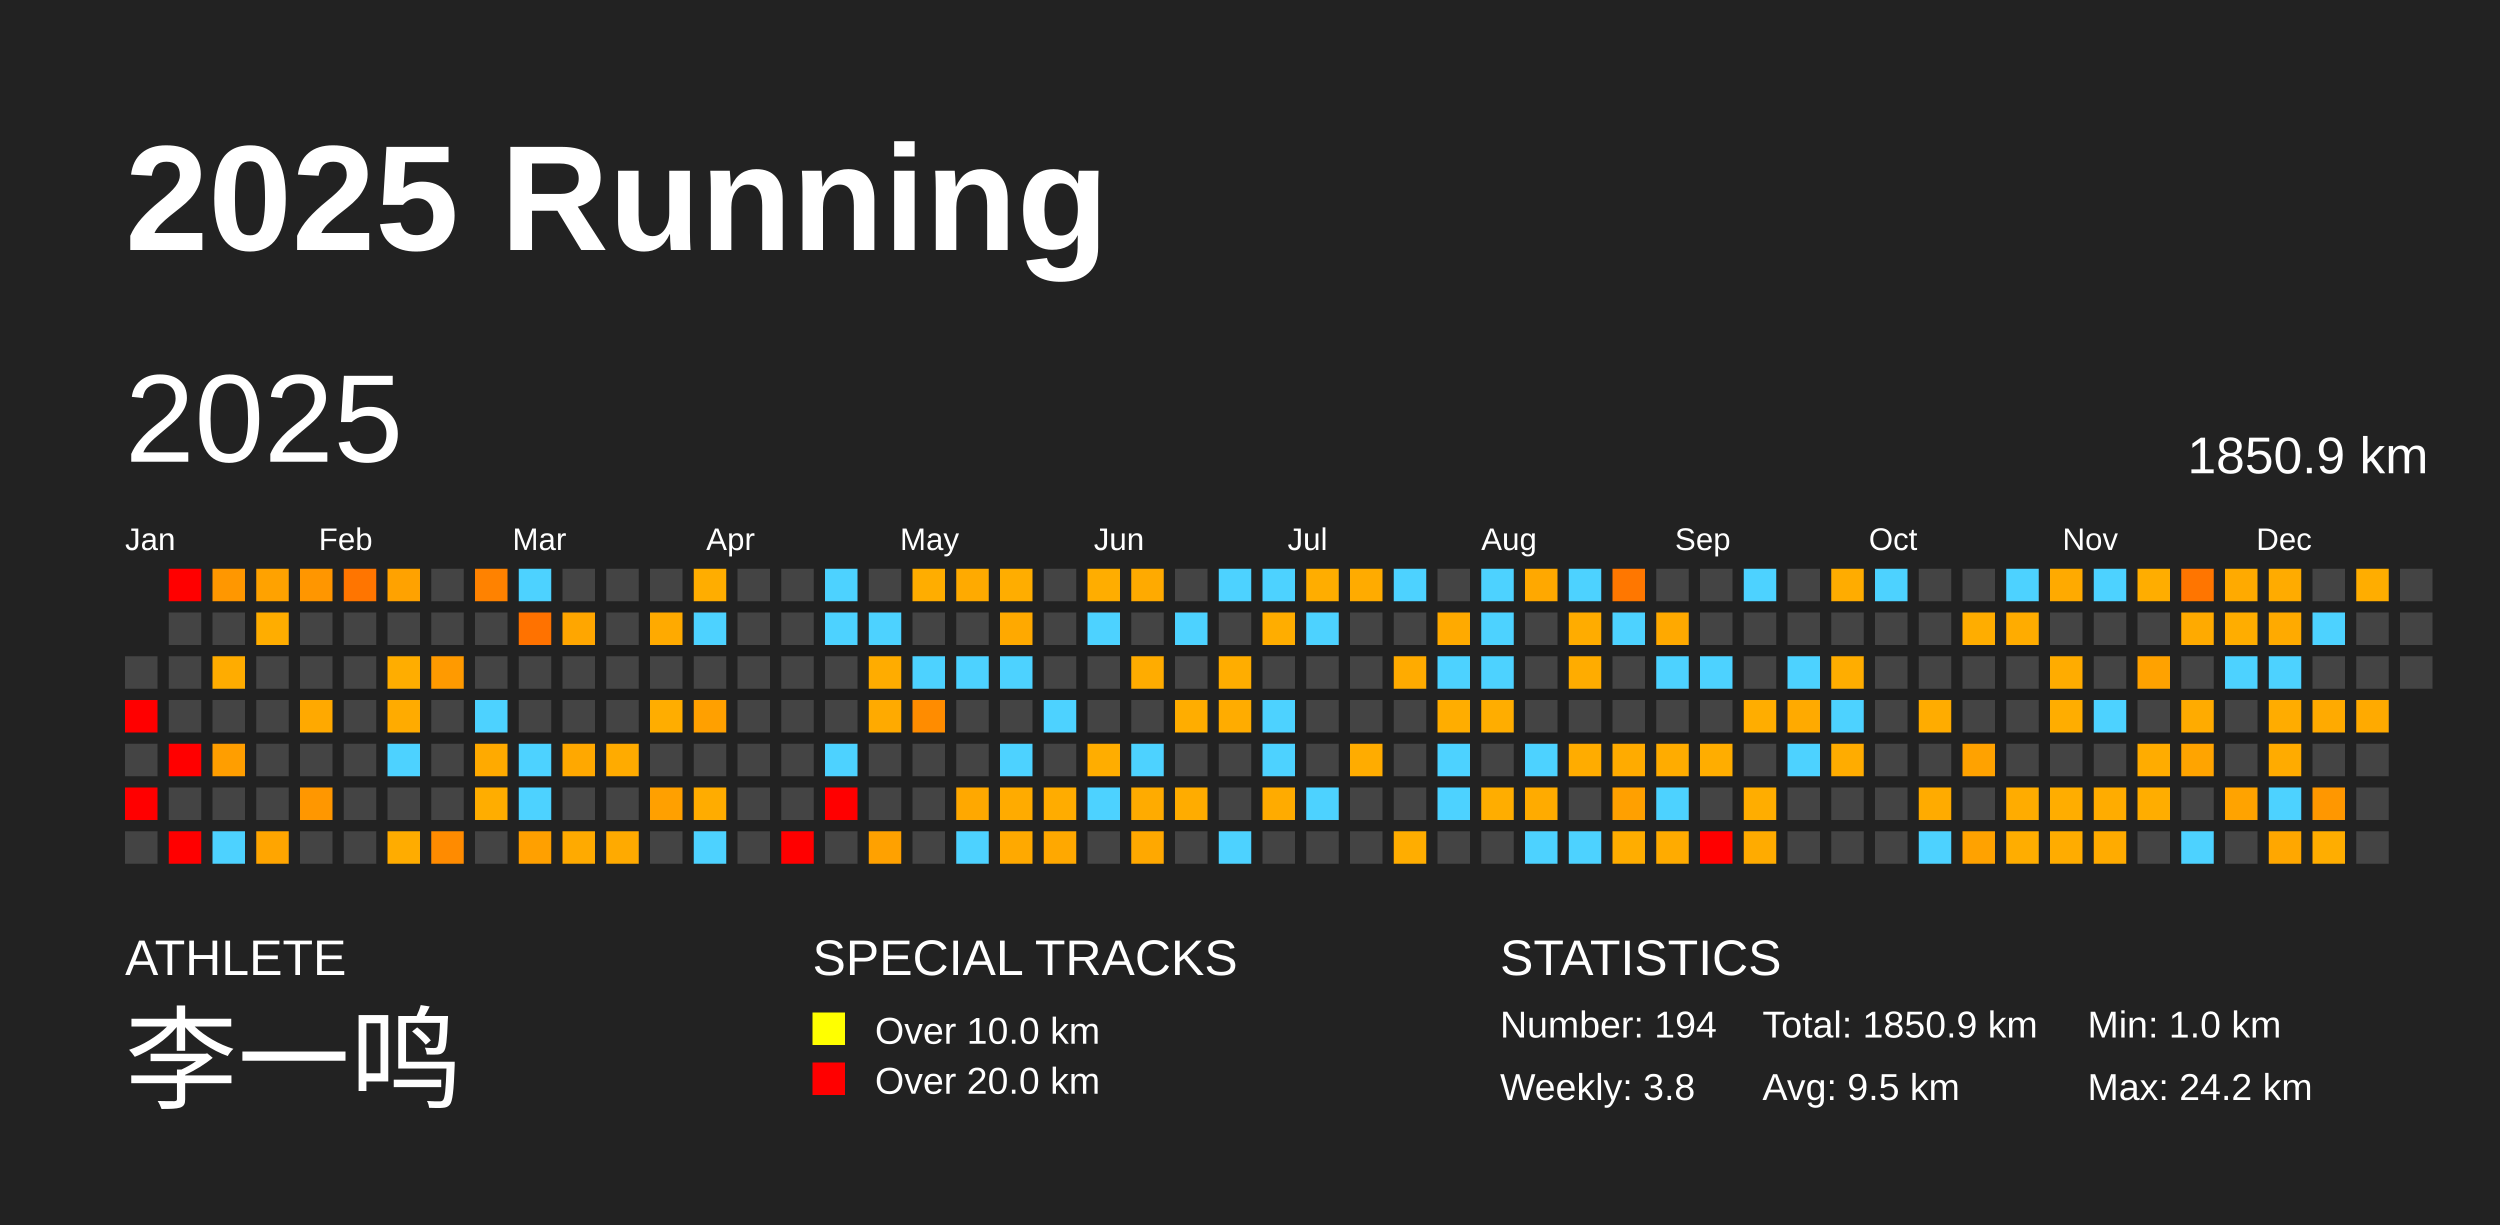
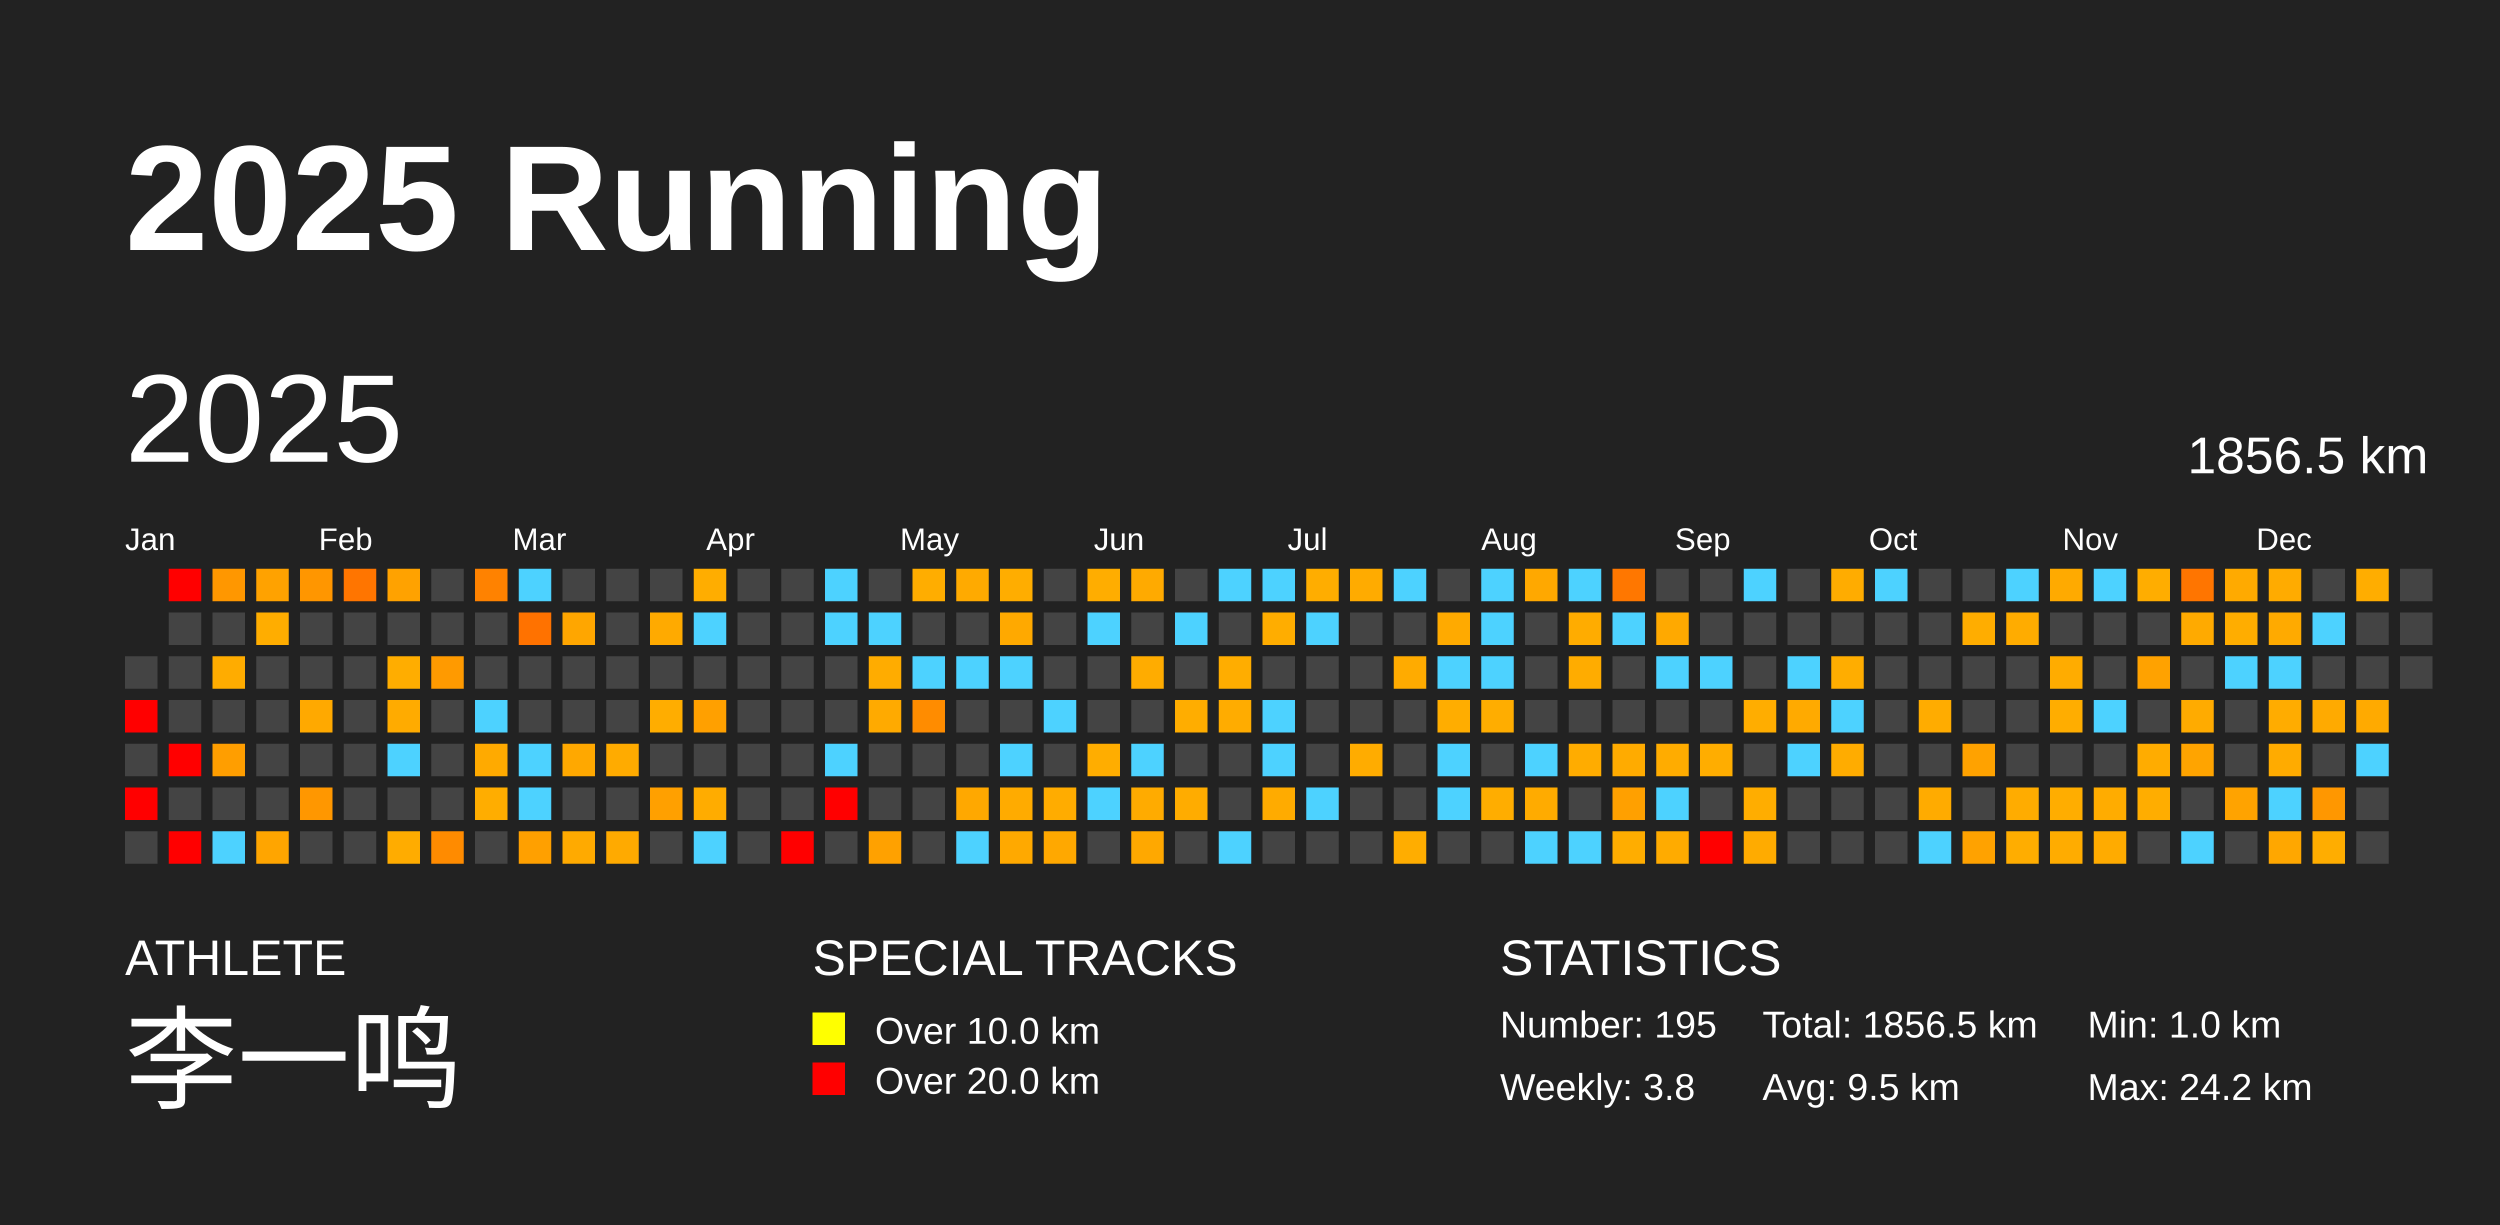
<svg xmlns="http://www.w3.org/2000/svg" baseProfile="full" height="98mm" version="1.1" viewBox="0,0,200,98" width="200mm">
  <defs />
  <rect fill="#222222" height="98" width="200" x="0" y="0" />
  <text fill="#FFFFFF" style="font-size:12px; font-family:Arial; font-weight:bold;" x="10" y="20">2025 Running</text>
  <text fill="#FFFFFF" style="font-size:4px; font-family:Arial" x="10" y="78">ATHLETE</text>
  <text fill="#FFFFFF" style="font-size:9px; font-family:Arial" x="10" y="88">李一鸣</text>
  <text fill="#FFFFFF" style="font-size:4px; font-family:Arial" x="65" y="78">SPECIAL TRACKS</text>
  <rect fill="yellow" height="2.6" width="2.6" x="65" y="81" />
  <text fill="#FFFFFF" style="font-size:3px; font-family:Arial" x="70" y="83.5">Over 10.0 km</text>
  <rect fill="red" height="2.6" width="2.6" x="65" y="85" />
  <text fill="#FFFFFF" style="font-size:3px; font-family:Arial" x="70" y="87.5">Over 20.0 km</text>
  <text fill="#FFFFFF" style="font-size:4px; font-family:Arial" x="120" y="78">STATISTICS</text>
-   <text fill="#FFFFFF" style="font-size:3px; font-family:Arial" x="120" y="83">Number: 194</text>
+   <text fill="#FFFFFF" style="font-size:3px; font-family:Arial" x="120" y="83">Number: 195</text>
  <text fill="#FFFFFF" style="font-size:3px; font-family:Arial" x="120" y="88">Weekly: 3.8</text>
-   <text fill="#FFFFFF" style="font-size:3px; font-family:Arial" x="141" y="83">Total: 1850.9 km</text>
+   <text fill="#FFFFFF" style="font-size:3px; font-family:Arial" x="141" y="83">Total: 1856.5 km</text>
  <text fill="#FFFFFF" style="font-size:3px; font-family:Arial" x="141" y="88">Avg: 9.5 km</text>
  <text fill="#FFFFFF" style="font-size:3px; font-family:Arial" x="167" y="83">Min: 1.0 km</text>
  <text fill="#FFFFFF" style="font-size:3px; font-family:Arial" x="167" y="88">Max: 24.2 km</text>
  <text dominant-baseline="hanging" fill="#FFFFFF" style="font-size:10.0px; font-family:Arial;" x="10" y="30">2025</text>
-   <text dominant-baseline="hanging" fill="#FFFFFF" style="font-size:4.125px; font-family:Arial;" x="175" y="35">1850.9 km</text>
+   <text dominant-baseline="hanging" fill="#FFFFFF" style="font-size:4.125px; font-family:Arial;" x="175" y="35">1856.5 km</text>
  <text fill="#FFFFFF" style="font-size:2.5px; font-family:Arial" x="10.0" y="44">Jan</text>
  <text fill="#FFFFFF" style="font-size:2.5px; font-family:Arial" x="25.5" y="44">Feb</text>
  <text fill="#FFFFFF" style="font-size:2.5px; font-family:Arial" x="41.0" y="44">Mar</text>
  <text fill="#FFFFFF" style="font-size:2.5px; font-family:Arial" x="56.5" y="44">Apr</text>
  <text fill="#FFFFFF" style="font-size:2.5px; font-family:Arial" x="72.0" y="44">May</text>
  <text fill="#FFFFFF" style="font-size:2.5px; font-family:Arial" x="87.5" y="44">Jun</text>
  <text fill="#FFFFFF" style="font-size:2.5px; font-family:Arial" x="103.0" y="44">Jul</text>
  <text fill="#FFFFFF" style="font-size:2.5px; font-family:Arial" x="118.5" y="44">Aug</text>
  <text fill="#FFFFFF" style="font-size:2.5px; font-family:Arial" x="134.0" y="44">Sep</text>
  <text fill="#FFFFFF" style="font-size:2.5px; font-family:Arial" x="149.5" y="44">Oct</text>
  <text fill="#FFFFFF" style="font-size:2.5px; font-family:Arial" x="165.0" y="44">Nov</text>
  <text fill="#FFFFFF" style="font-size:2.5px; font-family:Arial" x="180.5" y="44">Dec</text>
  <rect fill="#444444" height="2.6" width="2.6" x="10.0" y="52.5" />
  <rect fill="red" height="2.6" width="2.6" x="10.0" y="56.0" />
  <rect fill="#444444" height="2.6" width="2.6" x="10.0" y="59.5" />
  <rect fill="red" height="2.6" width="2.6" x="10.0" y="63.0" />
  <rect fill="#444444" height="2.6" width="2.6" x="10.0" y="66.5" />
  <rect fill="red" height="2.6" width="2.6" x="13.5" y="45.5" />
  <rect fill="#444444" height="2.6" width="2.6" x="13.5" y="49.0" />
  <rect fill="#444444" height="2.6" width="2.6" x="13.5" y="52.5" />
  <rect fill="#444444" height="2.6" width="2.6" x="13.5" y="56.0" />
  <rect fill="red" height="2.6" width="2.6" x="13.5" y="59.5" />
  <rect fill="#444444" height="2.6" width="2.6" x="13.5" y="63.0" />
  <rect fill="red" height="2.6" width="2.6" x="13.5" y="66.5" />
  <rect fill="#ff9700" height="2.6" width="2.6" x="17.0" y="45.5" />
  <rect fill="#444444" height="2.6" width="2.6" x="17.0" y="49.0" />
  <rect fill="#ffac00" height="2.6" width="2.6" x="17.0" y="52.5" />
  <rect fill="#444444" height="2.6" width="2.6" x="17.0" y="56.0" />
  <rect fill="#ff9e00" height="2.6" width="2.6" x="17.0" y="59.5" />
  <rect fill="#444444" height="2.6" width="2.6" x="17.0" y="63.0" />
  <rect fill="#4dd2ff" height="2.6" width="2.6" x="17.0" y="66.5" />
  <rect fill="#ffa200" height="2.6" width="2.6" x="20.5" y="45.5" />
  <rect fill="#ffad00" height="2.6" width="2.6" x="20.5" y="49.0" />
  <rect fill="#444444" height="2.6" width="2.6" x="20.5" y="52.5" />
  <rect fill="#444444" height="2.6" width="2.6" x="20.5" y="56.0" />
  <rect fill="#444444" height="2.6" width="2.6" x="20.5" y="59.5" />
  <rect fill="#444444" height="2.6" width="2.6" x="20.5" y="63.0" />
  <rect fill="#ffa500" height="2.6" width="2.6" x="20.5" y="66.5" />
  <rect fill="#ff9600" height="2.6" width="2.6" x="24.0" y="45.5" />
  <rect fill="#444444" height="2.6" width="2.6" x="24.0" y="49.0" />
  <rect fill="#444444" height="2.6" width="2.6" x="24.0" y="52.5" />
  <rect fill="#ffa900" height="2.6" width="2.6" x="24.0" y="56.0" />
  <rect fill="#444444" height="2.6" width="2.6" x="24.0" y="59.5" />
  <rect fill="#ff9700" height="2.6" width="2.6" x="24.0" y="63.0" />
  <rect fill="#444444" height="2.6" width="2.6" x="24.0" y="66.5" />
  <rect fill="#ff7500" height="2.6" width="2.6" x="27.5" y="45.5" />
  <rect fill="#444444" height="2.6" width="2.6" x="27.5" y="49.0" />
  <rect fill="#444444" height="2.6" width="2.6" x="27.5" y="52.5" />
  <rect fill="#444444" height="2.6" width="2.6" x="27.5" y="56.0" />
  <rect fill="#444444" height="2.6" width="2.6" x="27.5" y="59.5" />
  <rect fill="#444444" height="2.6" width="2.6" x="27.5" y="63.0" />
  <rect fill="#444444" height="2.6" width="2.6" x="27.5" y="66.5" />
  <rect fill="#ffa200" height="2.6" width="2.6" x="31.0" y="45.5" />
  <rect fill="#444444" height="2.6" width="2.6" x="31.0" y="49.0" />
  <rect fill="#ffad00" height="2.6" width="2.6" x="31.0" y="52.5" />
  <rect fill="#ffab00" height="2.6" width="2.6" x="31.0" y="56.0" />
  <rect fill="#4dd2ff" height="2.6" width="2.6" x="31.0" y="59.5" />
  <rect fill="#444444" height="2.6" width="2.6" x="31.0" y="63.0" />
  <rect fill="#ffac00" height="2.6" width="2.6" x="31.0" y="66.5" />
  <rect fill="#444444" height="2.6" width="2.6" x="34.5" y="45.5" />
  <rect fill="#444444" height="2.6" width="2.6" x="34.5" y="49.0" />
  <rect fill="#ff9a00" height="2.6" width="2.6" x="34.5" y="52.5" />
  <rect fill="#444444" height="2.6" width="2.6" x="34.5" y="56.0" />
  <rect fill="#444444" height="2.6" width="2.6" x="34.5" y="59.5" />
  <rect fill="#444444" height="2.6" width="2.6" x="34.5" y="63.0" />
  <rect fill="#ff8b00" height="2.6" width="2.6" x="34.5" y="66.5" />
  <rect fill="#ff8200" height="2.6" width="2.6" x="38.0" y="45.5" />
  <rect fill="#444444" height="2.6" width="2.6" x="38.0" y="49.0" />
  <rect fill="#444444" height="2.6" width="2.6" x="38.0" y="52.5" />
  <rect fill="#4dd2ff" height="2.6" width="2.6" x="38.0" y="56.0" />
  <rect fill="#ffaa00" height="2.6" width="2.6" x="38.0" y="59.5" />
  <rect fill="#ffad00" height="2.6" width="2.6" x="38.0" y="63.0" />
  <rect fill="#444444" height="2.6" width="2.6" x="38.0" y="66.5" />
  <rect fill="#4dd2ff" height="2.6" width="2.6" x="41.5" y="45.5" />
  <rect fill="#ff7200" height="2.6" width="2.6" x="41.5" y="49.0" />
  <rect fill="#444444" height="2.6" width="2.6" x="41.5" y="52.5" />
  <rect fill="#444444" height="2.6" width="2.6" x="41.5" y="56.0" />
  <rect fill="#4dd2ff" height="2.6" width="2.6" x="41.5" y="59.5" />
  <rect fill="#4dd2ff" height="2.6" width="2.6" x="41.5" y="63.0" />
  <rect fill="#ffa000" height="2.6" width="2.6" x="41.5" y="66.5" />
  <rect fill="#444444" height="2.6" width="2.6" x="45.0" y="45.5" />
  <rect fill="#ffa600" height="2.6" width="2.6" x="45.0" y="49.0" />
  <rect fill="#444444" height="2.6" width="2.6" x="45.0" y="52.5" />
  <rect fill="#444444" height="2.6" width="2.6" x="45.0" y="56.0" />
  <rect fill="#ffa800" height="2.6" width="2.6" x="45.0" y="59.5" />
  <rect fill="#444444" height="2.6" width="2.6" x="45.0" y="63.0" />
  <rect fill="#ffaa00" height="2.6" width="2.6" x="45.0" y="66.5" />
  <rect fill="#444444" height="2.6" width="2.6" x="48.5" y="45.5" />
  <rect fill="#444444" height="2.6" width="2.6" x="48.5" y="49.0" />
  <rect fill="#444444" height="2.6" width="2.6" x="48.5" y="52.5" />
  <rect fill="#444444" height="2.6" width="2.6" x="48.5" y="56.0" />
  <rect fill="#ffab00" height="2.6" width="2.6" x="48.5" y="59.5" />
  <rect fill="#444444" height="2.6" width="2.6" x="48.5" y="63.0" />
  <rect fill="#ffaa00" height="2.6" width="2.6" x="48.5" y="66.5" />
  <rect fill="#444444" height="2.6" width="2.6" x="52.0" y="45.5" />
  <rect fill="#ffaa00" height="2.6" width="2.6" x="52.0" y="49.0" />
  <rect fill="#444444" height="2.6" width="2.6" x="52.0" y="52.5" />
  <rect fill="#ffad00" height="2.6" width="2.6" x="52.0" y="56.0" />
  <rect fill="#444444" height="2.6" width="2.6" x="52.0" y="59.5" />
  <rect fill="#ffa000" height="2.6" width="2.6" x="52.0" y="63.0" />
  <rect fill="#444444" height="2.6" width="2.6" x="52.0" y="66.5" />
  <rect fill="#ffad00" height="2.6" width="2.6" x="55.5" y="45.5" />
  <rect fill="#4dd2ff" height="2.6" width="2.6" x="55.5" y="49.0" />
  <rect fill="#444444" height="2.6" width="2.6" x="55.5" y="52.5" />
  <rect fill="#ffa000" height="2.6" width="2.6" x="55.5" y="56.0" />
  <rect fill="#444444" height="2.6" width="2.6" x="55.5" y="59.5" />
  <rect fill="#ffac00" height="2.6" width="2.6" x="55.5" y="63.0" />
  <rect fill="#4dd2ff" height="2.6" width="2.6" x="55.5" y="66.5" />
  <rect fill="#444444" height="2.6" width="2.6" x="59.0" y="45.5" />
  <rect fill="#444444" height="2.6" width="2.6" x="59.0" y="49.0" />
  <rect fill="#444444" height="2.6" width="2.6" x="59.0" y="52.5" />
  <rect fill="#444444" height="2.6" width="2.6" x="59.0" y="56.0" />
  <rect fill="#444444" height="2.6" width="2.6" x="59.0" y="59.5" />
  <rect fill="#444444" height="2.6" width="2.6" x="59.0" y="63.0" />
  <rect fill="#444444" height="2.6" width="2.6" x="59.0" y="66.5" />
  <rect fill="#444444" height="2.6" width="2.6" x="62.5" y="45.5" />
  <rect fill="#444444" height="2.6" width="2.6" x="62.5" y="49.0" />
  <rect fill="#444444" height="2.6" width="2.6" x="62.5" y="52.5" />
  <rect fill="#444444" height="2.6" width="2.6" x="62.5" y="56.0" />
  <rect fill="#444444" height="2.6" width="2.6" x="62.5" y="59.5" />
  <rect fill="#444444" height="2.6" width="2.6" x="62.5" y="63.0" />
  <rect fill="red" height="2.6" width="2.6" x="62.5" y="66.5" />
  <rect fill="#4dd2ff" height="2.6" width="2.6" x="66.0" y="45.5" />
  <rect fill="#4dd2ff" height="2.6" width="2.6" x="66.0" y="49.0" />
  <rect fill="#444444" height="2.6" width="2.6" x="66.0" y="52.5" />
  <rect fill="#444444" height="2.6" width="2.6" x="66.0" y="56.0" />
  <rect fill="#4dd2ff" height="2.6" width="2.6" x="66.0" y="59.5" />
  <rect fill="red" height="2.6" width="2.6" x="66.0" y="63.0" />
  <rect fill="#444444" height="2.6" width="2.6" x="66.0" y="66.5" />
  <rect fill="#444444" height="2.6" width="2.6" x="69.5" y="45.5" />
  <rect fill="#4dd2ff" height="2.6" width="2.6" x="69.5" y="49.0" />
  <rect fill="#ffac00" height="2.6" width="2.6" x="69.5" y="52.5" />
  <rect fill="#ffaa00" height="2.6" width="2.6" x="69.5" y="56.0" />
  <rect fill="#444444" height="2.6" width="2.6" x="69.5" y="59.5" />
  <rect fill="#444444" height="2.6" width="2.6" x="69.5" y="63.0" />
  <rect fill="#ffa100" height="2.6" width="2.6" x="69.5" y="66.5" />
  <rect fill="#ffad00" height="2.6" width="2.6" x="73.0" y="45.5" />
  <rect fill="#444444" height="2.6" width="2.6" x="73.0" y="49.0" />
  <rect fill="#4dd2ff" height="2.6" width="2.6" x="73.0" y="52.5" />
  <rect fill="#ff8c00" height="2.6" width="2.6" x="73.0" y="56.0" />
  <rect fill="#444444" height="2.6" width="2.6" x="73.0" y="59.5" />
  <rect fill="#444444" height="2.6" width="2.6" x="73.0" y="63.0" />
  <rect fill="#444444" height="2.6" width="2.6" x="73.0" y="66.5" />
  <rect fill="#ffaa00" height="2.6" width="2.6" x="76.5" y="45.5" />
  <rect fill="#444444" height="2.6" width="2.6" x="76.5" y="49.0" />
  <rect fill="#4dd2ff" height="2.6" width="2.6" x="76.5" y="52.5" />
  <rect fill="#444444" height="2.6" width="2.6" x="76.5" y="56.0" />
  <rect fill="#444444" height="2.6" width="2.6" x="76.5" y="59.5" />
  <rect fill="#ffa800" height="2.6" width="2.6" x="76.5" y="63.0" />
  <rect fill="#4dd2ff" height="2.6" width="2.6" x="76.5" y="66.5" />
  <rect fill="#ffad00" height="2.6" width="2.6" x="80.0" y="45.5" />
  <rect fill="#ffa900" height="2.6" width="2.6" x="80.0" y="49.0" />
  <rect fill="#4dd2ff" height="2.6" width="2.6" x="80.0" y="52.5" />
  <rect fill="#444444" height="2.6" width="2.6" x="80.0" y="56.0" />
  <rect fill="#4dd2ff" height="2.6" width="2.6" x="80.0" y="59.5" />
  <rect fill="#ffab00" height="2.6" width="2.6" x="80.0" y="63.0" />
  <rect fill="#ffa900" height="2.6" width="2.6" x="80.0" y="66.5" />
  <rect fill="#444444" height="2.6" width="2.6" x="83.5" y="45.5" />
  <rect fill="#444444" height="2.6" width="2.6" x="83.5" y="49.0" />
  <rect fill="#444444" height="2.6" width="2.6" x="83.5" y="52.5" />
  <rect fill="#4dd2ff" height="2.6" width="2.6" x="83.5" y="56.0" />
  <rect fill="#444444" height="2.6" width="2.6" x="83.5" y="59.5" />
  <rect fill="#ffac00" height="2.6" width="2.6" x="83.5" y="63.0" />
  <rect fill="#ffa800" height="2.6" width="2.6" x="83.5" y="66.5" />
  <rect fill="#ffad00" height="2.6" width="2.6" x="87.0" y="45.5" />
  <rect fill="#4dd2ff" height="2.6" width="2.6" x="87.0" y="49.0" />
  <rect fill="#444444" height="2.6" width="2.6" x="87.0" y="52.5" />
  <rect fill="#444444" height="2.6" width="2.6" x="87.0" y="56.0" />
  <rect fill="#ffad00" height="2.6" width="2.6" x="87.0" y="59.5" />
  <rect fill="#4dd2ff" height="2.6" width="2.6" x="87.0" y="63.0" />
  <rect fill="#444444" height="2.6" width="2.6" x="87.0" y="66.5" />
  <rect fill="#ffaa00" height="2.6" width="2.6" x="90.5" y="45.5" />
  <rect fill="#444444" height="2.6" width="2.6" x="90.5" y="49.0" />
  <rect fill="#ffac00" height="2.6" width="2.6" x="90.5" y="52.5" />
  <rect fill="#444444" height="2.6" width="2.6" x="90.5" y="56.0" />
  <rect fill="#4dd2ff" height="2.6" width="2.6" x="90.5" y="59.5" />
  <rect fill="#ffab00" height="2.6" width="2.6" x="90.5" y="63.0" />
  <rect fill="#ffa800" height="2.6" width="2.6" x="90.5" y="66.5" />
  <rect fill="#444444" height="2.6" width="2.6" x="94.0" y="45.5" />
  <rect fill="#4dd2ff" height="2.6" width="2.6" x="94.0" y="49.0" />
  <rect fill="#444444" height="2.6" width="2.6" x="94.0" y="52.5" />
  <rect fill="#ffad00" height="2.6" width="2.6" x="94.0" y="56.0" />
  <rect fill="#444444" height="2.6" width="2.6" x="94.0" y="59.5" />
  <rect fill="#ffac00" height="2.6" width="2.6" x="94.0" y="63.0" />
  <rect fill="#444444" height="2.6" width="2.6" x="94.0" y="66.5" />
  <rect fill="#4dd2ff" height="2.6" width="2.6" x="97.5" y="45.5" />
  <rect fill="#444444" height="2.6" width="2.6" x="97.5" y="49.0" />
  <rect fill="#ffad00" height="2.6" width="2.6" x="97.5" y="52.5" />
  <rect fill="#ffac00" height="2.6" width="2.6" x="97.5" y="56.0" />
  <rect fill="#444444" height="2.6" width="2.6" x="97.5" y="59.5" />
  <rect fill="#444444" height="2.6" width="2.6" x="97.5" y="63.0" />
  <rect fill="#4dd2ff" height="2.6" width="2.6" x="97.5" y="66.5" />
  <rect fill="#4dd2ff" height="2.6" width="2.6" x="101.0" y="45.5" />
  <rect fill="#ffad00" height="2.6" width="2.6" x="101.0" y="49.0" />
  <rect fill="#444444" height="2.6" width="2.6" x="101.0" y="52.5" />
  <rect fill="#4dd2ff" height="2.6" width="2.6" x="101.0" y="56.0" />
  <rect fill="#4dd2ff" height="2.6" width="2.6" x="101.0" y="59.5" />
  <rect fill="#ffab00" height="2.6" width="2.6" x="101.0" y="63.0" />
  <rect fill="#444444" height="2.6" width="2.6" x="101.0" y="66.5" />
  <rect fill="#ffad00" height="2.6" width="2.6" x="104.5" y="45.5" />
  <rect fill="#4dd2ff" height="2.6" width="2.6" x="104.5" y="49.0" />
  <rect fill="#444444" height="2.6" width="2.6" x="104.5" y="52.5" />
  <rect fill="#444444" height="2.6" width="2.6" x="104.5" y="56.0" />
  <rect fill="#444444" height="2.6" width="2.6" x="104.5" y="59.5" />
  <rect fill="#4dd2ff" height="2.6" width="2.6" x="104.5" y="63.0" />
  <rect fill="#444444" height="2.6" width="2.6" x="104.5" y="66.5" />
  <rect fill="#ffab00" height="2.6" width="2.6" x="108.0" y="45.5" />
  <rect fill="#444444" height="2.6" width="2.6" x="108.0" y="49.0" />
  <rect fill="#444444" height="2.6" width="2.6" x="108.0" y="52.5" />
  <rect fill="#444444" height="2.6" width="2.6" x="108.0" y="56.0" />
  <rect fill="#ffac00" height="2.6" width="2.6" x="108.0" y="59.5" />
  <rect fill="#444444" height="2.6" width="2.6" x="108.0" y="63.0" />
  <rect fill="#444444" height="2.6" width="2.6" x="108.0" y="66.5" />
  <rect fill="#4dd2ff" height="2.6" width="2.6" x="111.5" y="45.5" />
  <rect fill="#444444" height="2.6" width="2.6" x="111.5" y="49.0" />
  <rect fill="#ffab00" height="2.6" width="2.6" x="111.5" y="52.5" />
  <rect fill="#444444" height="2.6" width="2.6" x="111.5" y="56.0" />
  <rect fill="#444444" height="2.6" width="2.6" x="111.5" y="59.5" />
  <rect fill="#444444" height="2.6" width="2.6" x="111.5" y="63.0" />
  <rect fill="#ffad00" height="2.6" width="2.6" x="111.5" y="66.5" />
  <rect fill="#444444" height="2.6" width="2.6" x="115.0" y="45.5" />
  <rect fill="#ffaa00" height="2.6" width="2.6" x="115.0" y="49.0" />
  <rect fill="#4dd2ff" height="2.6" width="2.6" x="115.0" y="52.5" />
  <rect fill="#ffad00" height="2.6" width="2.6" x="115.0" y="56.0" />
  <rect fill="#4dd2ff" height="2.6" width="2.6" x="115.0" y="59.5" />
  <rect fill="#4dd2ff" height="2.6" width="2.6" x="115.0" y="63.0" />
  <rect fill="#444444" height="2.6" width="2.6" x="115.0" y="66.5" />
  <rect fill="#4dd2ff" height="2.6" width="2.6" x="118.5" y="45.5" />
  <rect fill="#4dd2ff" height="2.6" width="2.6" x="118.5" y="49.0" />
  <rect fill="#4dd2ff" height="2.6" width="2.6" x="118.5" y="52.5" />
  <rect fill="#ffad00" height="2.6" width="2.6" x="118.5" y="56.0" />
  <rect fill="#444444" height="2.6" width="2.6" x="118.5" y="59.5" />
  <rect fill="#ffad00" height="2.6" width="2.6" x="118.5" y="63.0" />
  <rect fill="#444444" height="2.6" width="2.6" x="118.5" y="66.5" />
  <rect fill="#ffa800" height="2.6" width="2.6" x="122.0" y="45.5" />
  <rect fill="#444444" height="2.6" width="2.6" x="122.0" y="49.0" />
  <rect fill="#444444" height="2.6" width="2.6" x="122.0" y="52.5" />
  <rect fill="#444444" height="2.6" width="2.6" x="122.0" y="56.0" />
  <rect fill="#4dd2ff" height="2.6" width="2.6" x="122.0" y="59.5" />
  <rect fill="#ffab00" height="2.6" width="2.6" x="122.0" y="63.0" />
  <rect fill="#4dd2ff" height="2.6" width="2.6" x="122.0" y="66.5" />
  <rect fill="#4dd2ff" height="2.6" width="2.6" x="125.5" y="45.5" />
  <rect fill="#ffac00" height="2.6" width="2.6" x="125.5" y="49.0" />
  <rect fill="#ffac00" height="2.6" width="2.6" x="125.5" y="52.5" />
  <rect fill="#444444" height="2.6" width="2.6" x="125.5" y="56.0" />
  <rect fill="#ffac00" height="2.6" width="2.6" x="125.5" y="59.5" />
  <rect fill="#444444" height="2.6" width="2.6" x="125.5" y="63.0" />
  <rect fill="#4dd2ff" height="2.6" width="2.6" x="125.5" y="66.5" />
  <rect fill="#ff7700" height="2.6" width="2.6" x="129.0" y="45.5" />
  <rect fill="#4dd2ff" height="2.6" width="2.6" x="129.0" y="49.0" />
  <rect fill="#444444" height="2.6" width="2.6" x="129.0" y="52.5" />
  <rect fill="#444444" height="2.6" width="2.6" x="129.0" y="56.0" />
  <rect fill="#ffab00" height="2.6" width="2.6" x="129.0" y="59.5" />
  <rect fill="#ffa000" height="2.6" width="2.6" x="129.0" y="63.0" />
  <rect fill="#ffad00" height="2.6" width="2.6" x="129.0" y="66.5" />
  <rect fill="#444444" height="2.6" width="2.6" x="132.5" y="45.5" />
  <rect fill="#ffa900" height="2.6" width="2.6" x="132.5" y="49.0" />
  <rect fill="#4dd2ff" height="2.6" width="2.6" x="132.5" y="52.5" />
  <rect fill="#444444" height="2.6" width="2.6" x="132.5" y="56.0" />
  <rect fill="#ffac00" height="2.6" width="2.6" x="132.5" y="59.5" />
  <rect fill="#4dd2ff" height="2.6" width="2.6" x="132.5" y="63.0" />
  <rect fill="#ffab00" height="2.6" width="2.6" x="132.5" y="66.5" />
  <rect fill="#444444" height="2.6" width="2.6" x="136.0" y="45.5" />
  <rect fill="#444444" height="2.6" width="2.6" x="136.0" y="49.0" />
  <rect fill="#4dd2ff" height="2.6" width="2.6" x="136.0" y="52.5" />
  <rect fill="#444444" height="2.6" width="2.6" x="136.0" y="56.0" />
  <rect fill="#ffad00" height="2.6" width="2.6" x="136.0" y="59.5" />
  <rect fill="#444444" height="2.6" width="2.6" x="136.0" y="63.0" />
  <rect fill="red" height="2.6" width="2.6" x="136.0" y="66.5" />
  <rect fill="#4dd2ff" height="2.6" width="2.6" x="139.5" y="45.5" />
  <rect fill="#444444" height="2.6" width="2.6" x="139.5" y="49.0" />
  <rect fill="#444444" height="2.6" width="2.6" x="139.5" y="52.5" />
  <rect fill="#ffad00" height="2.6" width="2.6" x="139.5" y="56.0" />
  <rect fill="#444444" height="2.6" width="2.6" x="139.5" y="59.5" />
  <rect fill="#ffad00" height="2.6" width="2.6" x="139.5" y="63.0" />
  <rect fill="#ffab00" height="2.6" width="2.6" x="139.5" y="66.5" />
  <rect fill="#444444" height="2.6" width="2.6" x="143.0" y="45.5" />
  <rect fill="#444444" height="2.6" width="2.6" x="143.0" y="49.0" />
  <rect fill="#4dd2ff" height="2.6" width="2.6" x="143.0" y="52.5" />
  <rect fill="#ffaa00" height="2.6" width="2.6" x="143.0" y="56.0" />
  <rect fill="#4dd2ff" height="2.6" width="2.6" x="143.0" y="59.5" />
  <rect fill="#444444" height="2.6" width="2.6" x="143.0" y="63.0" />
  <rect fill="#444444" height="2.6" width="2.6" x="143.0" y="66.5" />
  <rect fill="#ffac00" height="2.6" width="2.6" x="146.5" y="45.5" />
  <rect fill="#444444" height="2.6" width="2.6" x="146.5" y="49.0" />
  <rect fill="#ffad00" height="2.6" width="2.6" x="146.5" y="52.5" />
  <rect fill="#4dd2ff" height="2.6" width="2.6" x="146.5" y="56.0" />
  <rect fill="#ffac00" height="2.6" width="2.6" x="146.5" y="59.5" />
  <rect fill="#444444" height="2.6" width="2.6" x="146.5" y="63.0" />
  <rect fill="#444444" height="2.6" width="2.6" x="146.5" y="66.5" />
  <rect fill="#4dd2ff" height="2.6" width="2.6" x="150.0" y="45.5" />
  <rect fill="#444444" height="2.6" width="2.6" x="150.0" y="49.0" />
  <rect fill="#444444" height="2.6" width="2.6" x="150.0" y="52.5" />
  <rect fill="#444444" height="2.6" width="2.6" x="150.0" y="56.0" />
  <rect fill="#444444" height="2.6" width="2.6" x="150.0" y="59.5" />
  <rect fill="#444444" height="2.6" width="2.6" x="150.0" y="63.0" />
  <rect fill="#444444" height="2.6" width="2.6" x="150.0" y="66.5" />
  <rect fill="#444444" height="2.6" width="2.6" x="153.5" y="45.5" />
  <rect fill="#444444" height="2.6" width="2.6" x="153.5" y="49.0" />
  <rect fill="#444444" height="2.6" width="2.6" x="153.5" y="52.5" />
  <rect fill="#ffac00" height="2.6" width="2.6" x="153.5" y="56.0" />
  <rect fill="#444444" height="2.6" width="2.6" x="153.5" y="59.5" />
  <rect fill="#ffab00" height="2.6" width="2.6" x="153.5" y="63.0" />
  <rect fill="#4dd2ff" height="2.6" width="2.6" x="153.5" y="66.5" />
  <rect fill="#444444" height="2.6" width="2.6" x="157.0" y="45.5" />
  <rect fill="#ffad00" height="2.6" width="2.6" x="157.0" y="49.0" />
  <rect fill="#444444" height="2.6" width="2.6" x="157.0" y="52.5" />
  <rect fill="#444444" height="2.6" width="2.6" x="157.0" y="56.0" />
  <rect fill="#ffa200" height="2.6" width="2.6" x="157.0" y="59.5" />
  <rect fill="#444444" height="2.6" width="2.6" x="157.0" y="63.0" />
  <rect fill="#ffa200" height="2.6" width="2.6" x="157.0" y="66.5" />
  <rect fill="#4dd2ff" height="2.6" width="2.6" x="160.5" y="45.5" />
  <rect fill="#ffac00" height="2.6" width="2.6" x="160.5" y="49.0" />
  <rect fill="#444444" height="2.6" width="2.6" x="160.5" y="52.5" />
  <rect fill="#444444" height="2.6" width="2.6" x="160.5" y="56.0" />
  <rect fill="#444444" height="2.6" width="2.6" x="160.5" y="59.5" />
  <rect fill="#ffac00" height="2.6" width="2.6" x="160.5" y="63.0" />
  <rect fill="#ffad00" height="2.6" width="2.6" x="160.5" y="66.5" />
  <rect fill="#ffaa00" height="2.6" width="2.6" x="164.0" y="45.5" />
  <rect fill="#444444" height="2.6" width="2.6" x="164.0" y="49.0" />
  <rect fill="#ffac00" height="2.6" width="2.6" x="164.0" y="52.5" />
  <rect fill="#ffad00" height="2.6" width="2.6" x="164.0" y="56.0" />
  <rect fill="#444444" height="2.6" width="2.6" x="164.0" y="59.5" />
  <rect fill="#ffad00" height="2.6" width="2.6" x="164.0" y="63.0" />
  <rect fill="#ffac00" height="2.6" width="2.6" x="164.0" y="66.5" />
  <rect fill="#4dd2ff" height="2.6" width="2.6" x="167.5" y="45.5" />
  <rect fill="#444444" height="2.6" width="2.6" x="167.5" y="49.0" />
  <rect fill="#444444" height="2.6" width="2.6" x="167.5" y="52.5" />
  <rect fill="#4dd2ff" height="2.6" width="2.6" x="167.5" y="56.0" />
  <rect fill="#444444" height="2.6" width="2.6" x="167.5" y="59.5" />
  <rect fill="#ffac00" height="2.6" width="2.6" x="167.5" y="63.0" />
  <rect fill="#ffab00" height="2.6" width="2.6" x="167.5" y="66.5" />
  <rect fill="#ffad00" height="2.6" width="2.6" x="171.0" y="45.5" />
  <rect fill="#444444" height="2.6" width="2.6" x="171.0" y="49.0" />
  <rect fill="#ffa200" height="2.6" width="2.6" x="171.0" y="52.5" />
  <rect fill="#444444" height="2.6" width="2.6" x="171.0" y="56.0" />
  <rect fill="#ffac00" height="2.6" width="2.6" x="171.0" y="59.5" />
  <rect fill="#ffad00" height="2.6" width="2.6" x="171.0" y="63.0" />
  <rect fill="#444444" height="2.6" width="2.6" x="171.0" y="66.5" />
  <rect fill="#ff7500" height="2.6" width="2.6" x="174.5" y="45.5" />
  <rect fill="#ffaa00" height="2.6" width="2.6" x="174.5" y="49.0" />
  <rect fill="#444444" height="2.6" width="2.6" x="174.5" y="52.5" />
  <rect fill="#ffab00" height="2.6" width="2.6" x="174.5" y="56.0" />
  <rect fill="#ffa400" height="2.6" width="2.6" x="174.5" y="59.5" />
  <rect fill="#444444" height="2.6" width="2.6" x="174.5" y="63.0" />
  <rect fill="#4dd2ff" height="2.6" width="2.6" x="174.5" y="66.5" />
  <rect fill="#ffaa00" height="2.6" width="2.6" x="178.0" y="45.5" />
  <rect fill="#ffad00" height="2.6" width="2.6" x="178.0" y="49.0" />
  <rect fill="#4dd2ff" height="2.6" width="2.6" x="178.0" y="52.5" />
  <rect fill="#444444" height="2.6" width="2.6" x="178.0" y="56.0" />
  <rect fill="#444444" height="2.6" width="2.6" x="178.0" y="59.5" />
  <rect fill="#ffa300" height="2.6" width="2.6" x="178.0" y="63.0" />
  <rect fill="#444444" height="2.6" width="2.6" x="178.0" y="66.5" />
  <rect fill="#ffab00" height="2.6" width="2.6" x="181.5" y="45.5" />
  <rect fill="#ffaa00" height="2.6" width="2.6" x="181.5" y="49.0" />
  <rect fill="#4dd2ff" height="2.6" width="2.6" x="181.5" y="52.5" />
  <rect fill="#ffac00" height="2.6" width="2.6" x="181.5" y="56.0" />
  <rect fill="#ffab00" height="2.6" width="2.6" x="181.5" y="59.5" />
  <rect fill="#4dd2ff" height="2.6" width="2.6" x="181.5" y="63.0" />
  <rect fill="#ffa700" height="2.6" width="2.6" x="181.5" y="66.5" />
  <rect fill="#444444" height="2.6" width="2.6" x="185.0" y="45.5" />
  <rect fill="#4dd2ff" height="2.6" width="2.6" x="185.0" y="49.0" />
  <rect fill="#444444" height="2.6" width="2.6" x="185.0" y="52.5" />
  <rect fill="#ffaa00" height="2.6" width="2.6" x="185.0" y="56.0" />
  <rect fill="#444444" height="2.6" width="2.6" x="185.0" y="59.5" />
  <rect fill="#ff9700" height="2.6" width="2.6" x="185.0" y="63.0" />
  <rect fill="#ffad00" height="2.6" width="2.6" x="185.0" y="66.5" />
  <rect fill="#ffad00" height="2.6" width="2.6" x="188.5" y="45.5" />
  <rect fill="#444444" height="2.6" width="2.6" x="188.5" y="49.0" />
  <rect fill="#444444" height="2.6" width="2.6" x="188.5" y="52.5" />
  <rect fill="#ffaa00" height="2.6" width="2.6" x="188.5" y="56.0" />
-   <rect fill="#444444" height="2.6" width="2.6" x="188.5" y="59.5" />
+   <rect fill="#4dd2ff" height="2.6" width="2.6" x="188.5" y="59.5" />
  <rect fill="#444444" height="2.6" width="2.6" x="188.5" y="63.0" />
  <rect fill="#444444" height="2.6" width="2.6" x="188.5" y="66.5" />
  <rect fill="#444444" height="2.6" width="2.6" x="192.0" y="45.5" />
  <rect fill="#444444" height="2.6" width="2.6" x="192.0" y="49.0" />
  <rect fill="#444444" height="2.6" width="2.6" x="192.0" y="52.5" />
</svg>
